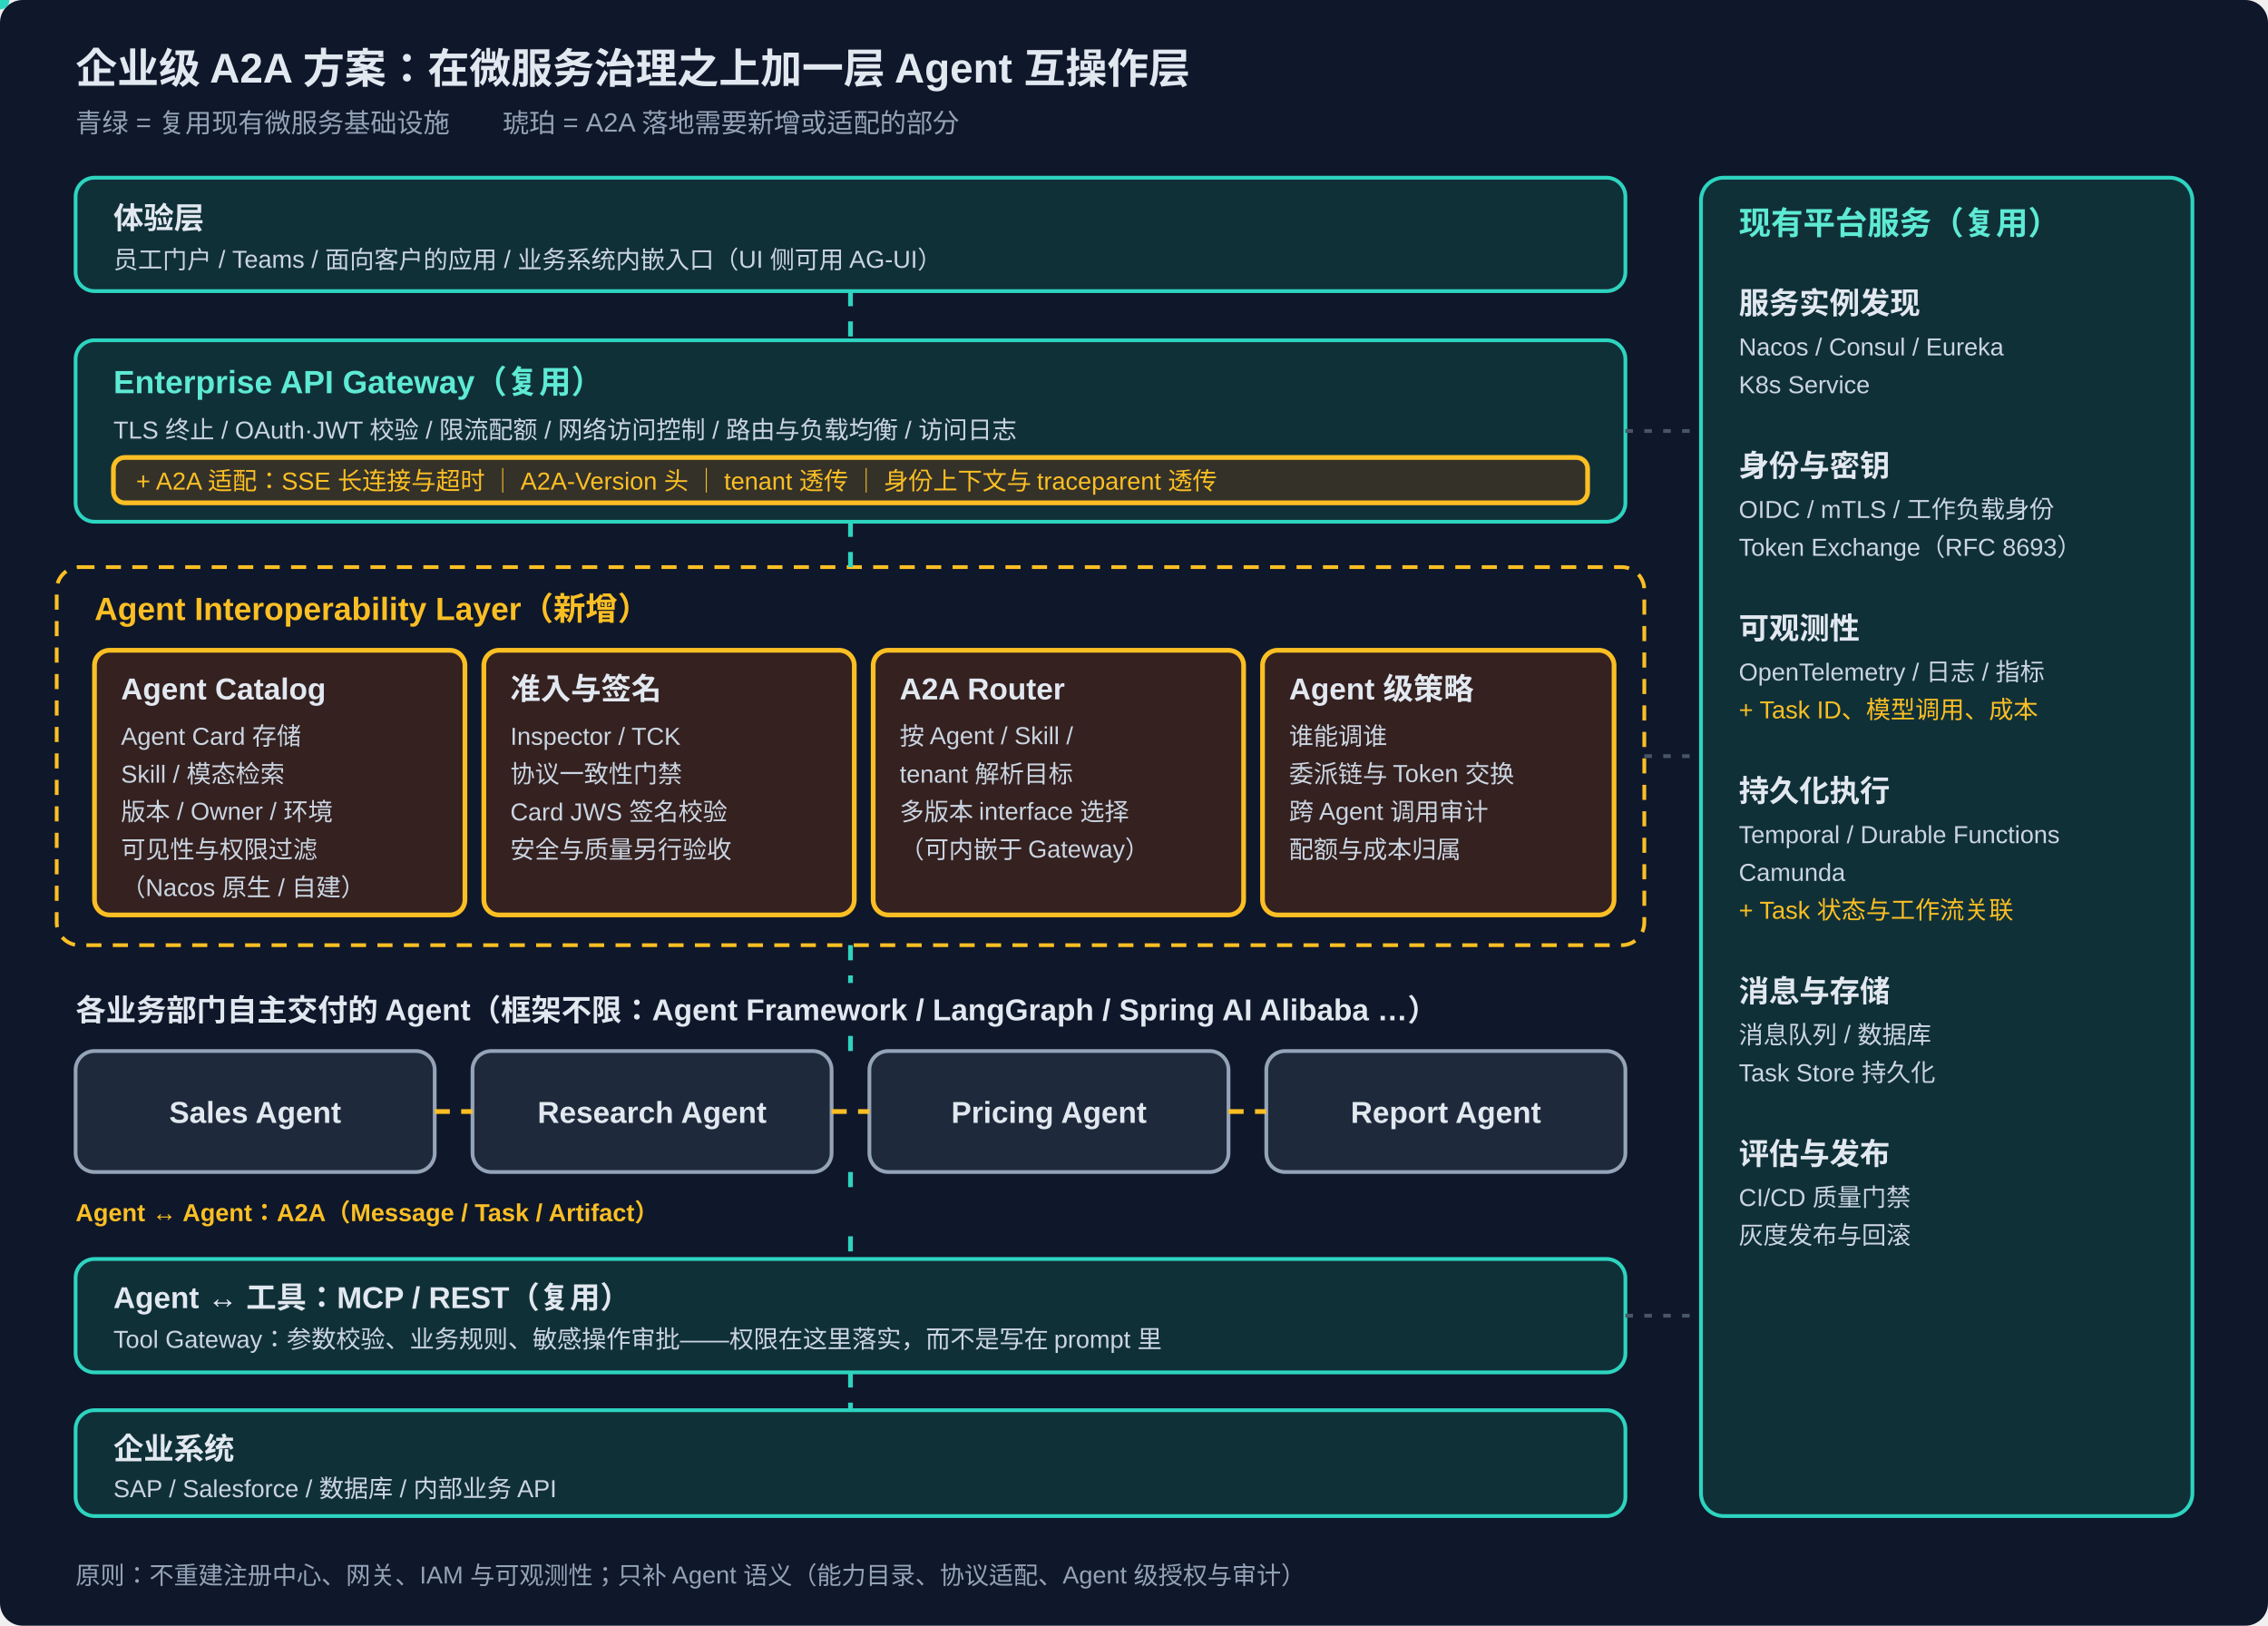
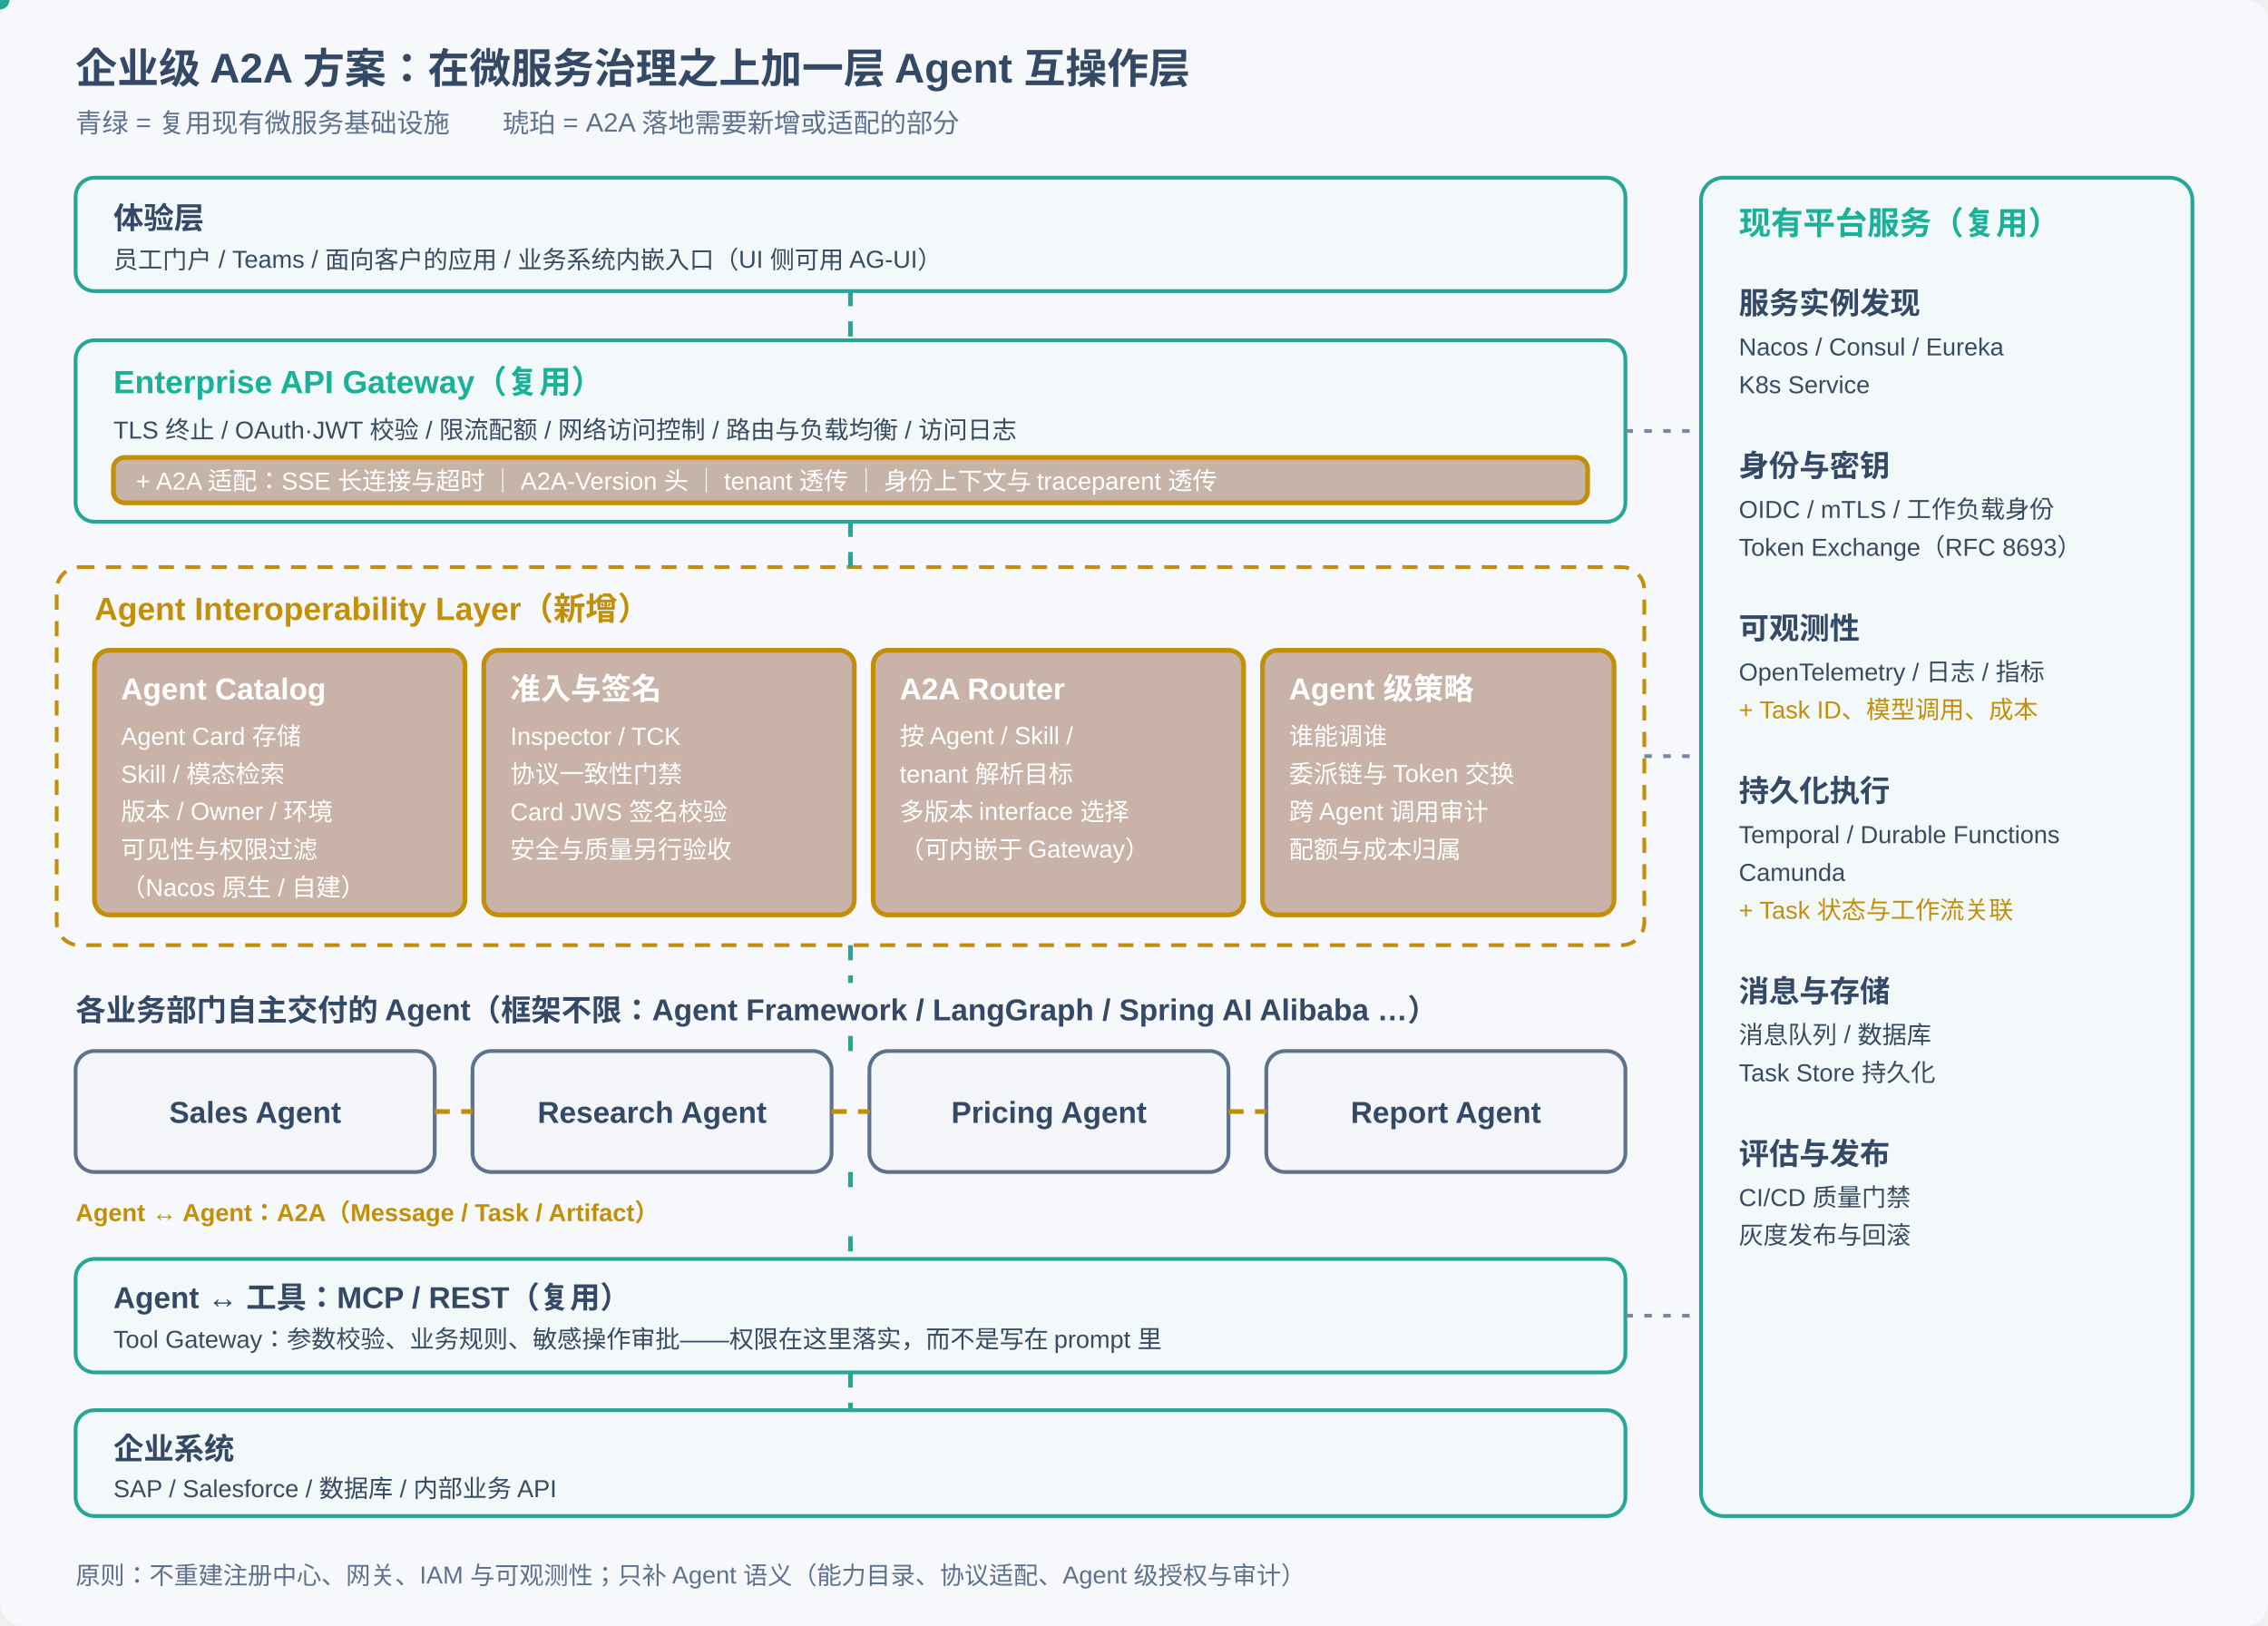
<svg xmlns="http://www.w3.org/2000/svg" viewBox="0 0 1200 860" width="1200" height="860" font-family="-apple-system, 'PingFang SC', 'Helvetica Neue', Arial, sans-serif">
  <style>
-     .bg { fill: #0f172a; }
-     .title { fill: #e2e8f0; font-size: 22px; font-weight: 700; }
-     .sub { fill: #94a3b8; font-size: 14px; }
-     .reuse { fill: #134e4a; fill-opacity: 0.45; stroke: #2dd4bf; stroke-width: 2; }
-     .new { fill: #78350f; fill-opacity: 0.35; stroke: #fbbf24; stroke-width: 2.5; }
-     .newBand { fill: none; stroke: #fbbf24; stroke-width: 2; stroke-dasharray: 8 6; animation: pulse 2.2s ease-in-out infinite; }
-     .agent { fill: #1e293b; stroke: #94a3b8; stroke-width: 2; }
-     .h { fill: #e2e8f0; font-size: 16px; font-weight: 600; }
-     .hNew { fill: #fbbf24; font-size: 17px; font-weight: 700; }
-     .hReuse { fill: #5eead4; font-size: 17px; font-weight: 700; }
-     .t { fill: #cbd5e1; font-size: 13px; }
-     .tag { fill: #fbbf24; font-size: 13px; }
-     .flow { stroke: #2dd4bf; stroke-width: 2.5; fill: none; stroke-dasharray: 8 8; animation: flow 1.4s linear infinite; }
-     .side { stroke: #475569; stroke-width: 2; fill: none; stroke-dasharray: 4 6; }
-     .a2a { stroke: #fbbf24; stroke-width: 2.5; fill: none; stroke-dasharray: 8 6; animation: flow 1.2s linear infinite; }
-     .a2aTxt { fill: #fbbf24; font-size: 13px; font-weight: 600; }
-     .leg { fill: #94a3b8; font-size: 13px; }
+     .bg { fill: #f6f8fb; }
+     .title { fill: #344965; font-size: 22px; font-weight: 700; }
+     .sub { fill: #5e718d; font-size: 14px; }
+     .reuse { fill: #f1fbfa; fill-opacity: 0.45; stroke: #26a696; stroke-width: 2; }
+     .new { fill: #753612; fill-opacity: 0.35; stroke: #c38f09; stroke-width: 2.5; }
+     .newBand { fill: none; stroke: #c38f09; stroke-width: 2; stroke-dasharray: 8 6; animation: pulse 2.2s ease-in-out infinite; }
+     .agent { fill: #f3f5f9; stroke: #5e718d; stroke-width: 2; }
+     .h { fill: #344965; font-size: 16px; font-weight: 600; }
+     .hNew { fill: #c38f09; font-size: 17px; font-weight: 700; }
+     .hReuse { fill: #1bb199; font-size: 17px; font-weight: 700; }
+     .t { fill: #384b61; font-size: 13px; }
+     .tag { fill: #c38f09; font-size: 13px; }
+     .flow { stroke: #26a696; stroke-width: 2.5; fill: none; stroke-dasharray: 8 8; animation: flow 1.4s linear infinite; }
+     .side { stroke: #7688a2; stroke-width: 2; fill: none; stroke-dasharray: 4 6; }
+     .a2a { stroke: #c38f09; stroke-width: 2.5; fill: none; stroke-dasharray: 8 6; animation: flow 1.2s linear infinite; }
+     .a2aTxt { fill: #c38f09; font-size: 13px; font-weight: 600; }
+     .leg { fill: #5e718d; font-size: 13px; }
    @keyframes flow { to { stroke-dashoffset: -32; } }
    @keyframes pulse { 0%,100% { stroke-opacity: 0.45; } 50% { stroke-opacity: 1; } }
  </style>
  <rect class="bg" width="1200" height="860" rx="12" />
  <text class="title" x="40" y="44">企业级 A2A 方案：在微服务治理之上加一层 Agent 互操作层</text>
  <text class="sub" x="40" y="70">青绿 = 复用现有微服务基础设施　　琥珀 = A2A 落地需要新增或适配的部分</text>
  <rect class="reuse" x="40" y="94" width="820" height="60" rx="10" />
  <text class="h" x="60" y="121">体验层</text>
  <text class="t" x="60" y="142">员工门户 / Teams / 面向客户的应用 / 业务系统内嵌入口（UI 侧可用 AG-UI）</text>
  <rect class="reuse" x="40" y="180" width="820" height="96" rx="10" />
  <text class="hReuse" x="60" y="208">Enterprise API Gateway（复用）</text>
  <text class="t" x="60" y="232">TLS 终止 / OAuth·JWT 校验 / 限流配额 / 网络访问控制 / 路由与负载均衡 / 访问日志</text>
  <rect class="new" x="60" y="242" width="780" height="24" rx="6" />
-   <text class="tag" x="72" y="259">+ A2A 适配：SSE 长连接与超时 ｜ A2A-Version 头 ｜ tenant 透传 ｜ 身份上下文与 traceparent 透传</text>
+   <text class="tag" x="72" y="259" style="fill:#ffffff">+ A2A 适配：SSE 长连接与超时 ｜ A2A-Version 头 ｜ tenant 透传 ｜ 身份上下文与 traceparent 透传</text>
  <rect class="newBand" x="30" y="300" width="840" height="200" rx="12" />
  <text class="hNew" x="50" y="328">Agent Interoperability Layer（新增）</text>
  <rect class="new" x="50" y="344" width="196" height="140" rx="8" />
-   <text class="h" x="64" y="370">Agent Catalog</text>
-   <text class="t" x="64" y="394">Agent Card 存储</text>
-   <text class="t" x="64" y="414">Skill / 模态检索</text>
-   <text class="t" x="64" y="434">版本 / Owner / 环境</text>
-   <text class="t" x="64" y="454">可见性与权限过滤</text>
-   <text class="t" x="64" y="474">（Nacos 原生 / 自建）</text>
+   <text class="h" x="64" y="370" style="fill:#ffffff">Agent Catalog</text>
+   <text class="t" x="64" y="394" style="fill:#ffffff">Agent Card 存储</text>
+   <text class="t" x="64" y="414" style="fill:#ffffff">Skill / 模态检索</text>
+   <text class="t" x="64" y="434" style="fill:#ffffff">版本 / Owner / 环境</text>
+   <text class="t" x="64" y="454" style="fill:#ffffff">可见性与权限过滤</text>
+   <text class="t" x="64" y="474" style="fill:#ffffff">（Nacos 原生 / 自建）</text>
  <rect class="new" x="256" y="344" width="196" height="140" rx="8" />
-   <text class="h" x="270" y="370">准入与签名</text>
-   <text class="t" x="270" y="394">Inspector / TCK</text>
-   <text class="t" x="270" y="414">协议一致性门禁</text>
-   <text class="t" x="270" y="434">Card JWS 签名校验</text>
-   <text class="t" x="270" y="454">安全与质量另行验收</text>
+   <text class="h" x="270" y="370" style="fill:#ffffff">准入与签名</text>
+   <text class="t" x="270" y="394" style="fill:#ffffff">Inspector / TCK</text>
+   <text class="t" x="270" y="414" style="fill:#ffffff">协议一致性门禁</text>
+   <text class="t" x="270" y="434" style="fill:#ffffff">Card JWS 签名校验</text>
+   <text class="t" x="270" y="454" style="fill:#ffffff">安全与质量另行验收</text>
  <rect class="new" x="462" y="344" width="196" height="140" rx="8" />
-   <text class="h" x="476" y="370">A2A Router</text>
-   <text class="t" x="476" y="394">按 Agent / Skill /</text>
-   <text class="t" x="476" y="414">tenant 解析目标</text>
-   <text class="t" x="476" y="434">多版本 interface 选择</text>
-   <text class="t" x="476" y="454">（可内嵌于 Gateway）</text>
+   <text class="h" x="476" y="370" style="fill:#ffffff">A2A Router</text>
+   <text class="t" x="476" y="394" style="fill:#ffffff">按 Agent / Skill /</text>
+   <text class="t" x="476" y="414" style="fill:#ffffff">tenant 解析目标</text>
+   <text class="t" x="476" y="434" style="fill:#ffffff">多版本 interface 选择</text>
+   <text class="t" x="476" y="454" style="fill:#ffffff">（可内嵌于 Gateway）</text>
  <rect class="new" x="668" y="344" width="186" height="140" rx="8" />
-   <text class="h" x="682" y="370">Agent 级策略</text>
-   <text class="t" x="682" y="394">谁能调谁</text>
-   <text class="t" x="682" y="414">委派链与 Token 交换</text>
-   <text class="t" x="682" y="434">跨 Agent 调用审计</text>
-   <text class="t" x="682" y="454">配额与成本归属</text>
+   <text class="h" x="682" y="370" style="fill:#ffffff">Agent 级策略</text>
+   <text class="t" x="682" y="394" style="fill:#ffffff">谁能调谁</text>
+   <text class="t" x="682" y="414" style="fill:#ffffff">委派链与 Token 交换</text>
+   <text class="t" x="682" y="434" style="fill:#ffffff">跨 Agent 调用审计</text>
+   <text class="t" x="682" y="454" style="fill:#ffffff">配额与成本归属</text>
  <text class="h" x="40" y="540">各业务部门自主交付的 Agent（框架不限：Agent Framework / LangGraph / Spring AI Alibaba …）</text>
  <rect class="agent" x="40" y="556" width="190" height="64" rx="10" />
  <text class="h" x="135" y="594" text-anchor="middle">Sales Agent</text>
  <rect class="agent" x="250" y="556" width="190" height="64" rx="10" />
  <text class="h" x="345" y="594" text-anchor="middle">Research Agent</text>
  <rect class="agent" x="460" y="556" width="190" height="64" rx="10" />
  <text class="h" x="555" y="594" text-anchor="middle">Pricing Agent</text>
  <rect class="agent" x="670" y="556" width="190" height="64" rx="10" />
  <text class="h" x="765" y="594" text-anchor="middle">Report Agent</text>
  <path class="a2a" d="M230,588 L250,588" />
  <path class="a2a" d="M440,588 L460,588" />
  <path class="a2a" d="M650,588 L670,588" />
  <text class="a2aTxt" x="40" y="646">Agent ↔ Agent：A2A（Message / Task / Artifact）</text>
  <rect class="reuse" x="40" y="666" width="820" height="60" rx="10" />
  <text class="h" x="60" y="692">Agent ↔ 工具：MCP / REST（复用）</text>
  <text class="t" x="60" y="713">Tool Gateway：参数校验、业务规则、敏感操作审批——权限在这里落实，而不是写在 prompt 里</text>
  <rect class="reuse" x="40" y="746" width="820" height="56" rx="10" />
  <text class="h" x="60" y="772">企业系统</text>
  <text class="t" x="60" y="792">SAP / Salesforce / 数据库 / 内部业务 API</text>
  <rect class="reuse" x="900" y="94" width="260" height="708" rx="12" />
  <text class="hReuse" x="920" y="124">现有平台服务（复用）</text>
  <text class="h" x="920" y="166">服务实例发现</text>
  <text class="t" x="920" y="188">Nacos / Consul / Eureka</text>
  <text class="t" x="920" y="208">K8s Service</text>
  <text class="h" x="920" y="252">身份与密钥</text>
  <text class="t" x="920" y="274">OIDC / mTLS / 工作负载身份</text>
  <text class="t" x="920" y="294">Token Exchange（RFC 8693）</text>
  <text class="h" x="920" y="338">可观测性</text>
  <text class="t" x="920" y="360">OpenTelemetry / 日志 / 指标</text>
  <text class="tag" x="920" y="380">+ Task ID、模型调用、成本</text>
  <text class="h" x="920" y="424">持久化执行</text>
  <text class="t" x="920" y="446">Temporal / Durable Functions</text>
  <text class="t" x="920" y="466">Camunda</text>
  <text class="tag" x="920" y="486">+ Task 状态与工作流关联</text>
  <text class="h" x="920" y="530">消息与存储</text>
  <text class="t" x="920" y="552">消息队列 / 数据库</text>
  <text class="t" x="920" y="572">Task Store 持久化</text>
  <text class="h" x="920" y="616">评估与发布</text>
  <text class="t" x="920" y="638">CI/CD 质量门禁</text>
  <text class="t" x="920" y="658">灰度发布与回滚</text>
  <path class="flow" d="M450,154 L450,180" />
  <path class="flow" d="M450,276 L450,300" />
  <path class="flow" d="M450,500 L450,520" />
  <path class="flow" d="M450,548 L450,556" />
  <path class="flow" d="M450,620 L450,630" />
  <path class="flow" d="M450,654 L450,666" />
  <path class="flow" d="M450,726 L450,746" />
  <path class="side" d="M870,400 L900,400" />
  <path class="side" d="M860,228 L900,228" />
  <path class="side" d="M860,696 L900,696" />
-   <circle r="5" fill="#2dd4bf">
+   <circle r="5" fill="#26a696">
    <animateMotion dur="3.2s" repeatCount="indefinite" path="M450,154 L450,746" />
  </circle>
  <text class="leg" x="40" y="838">原则：不重建注册中心、网关、IAM 与可观测性；只补 Agent 语义（能力目录、协议适配、Agent 级授权与审计）</text>
</svg>
